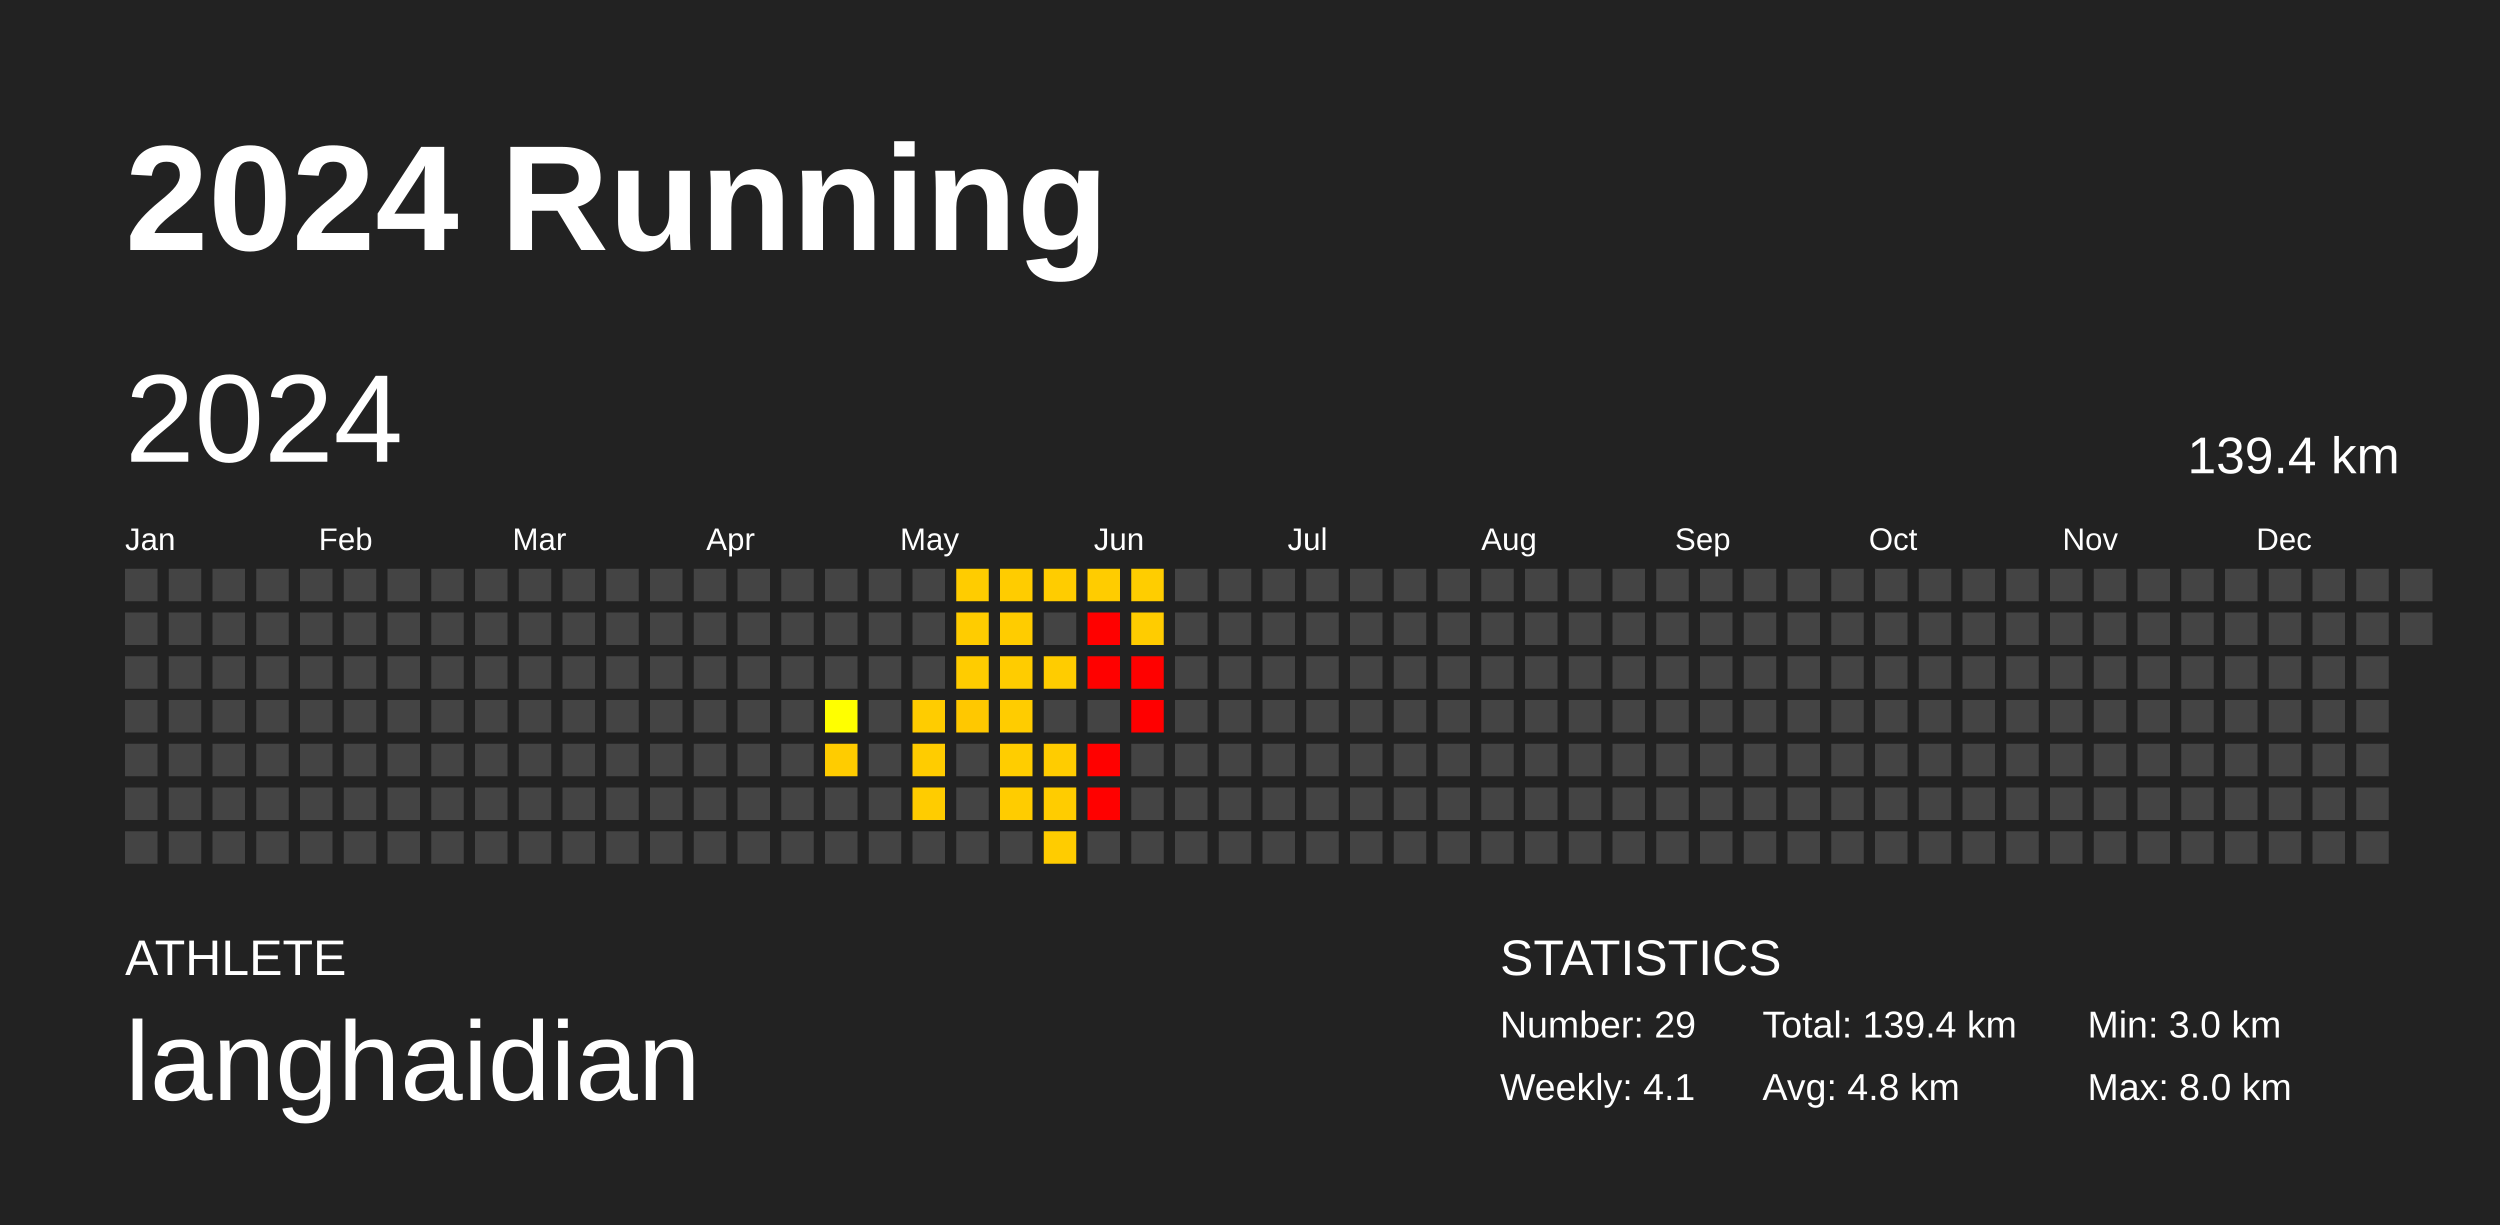
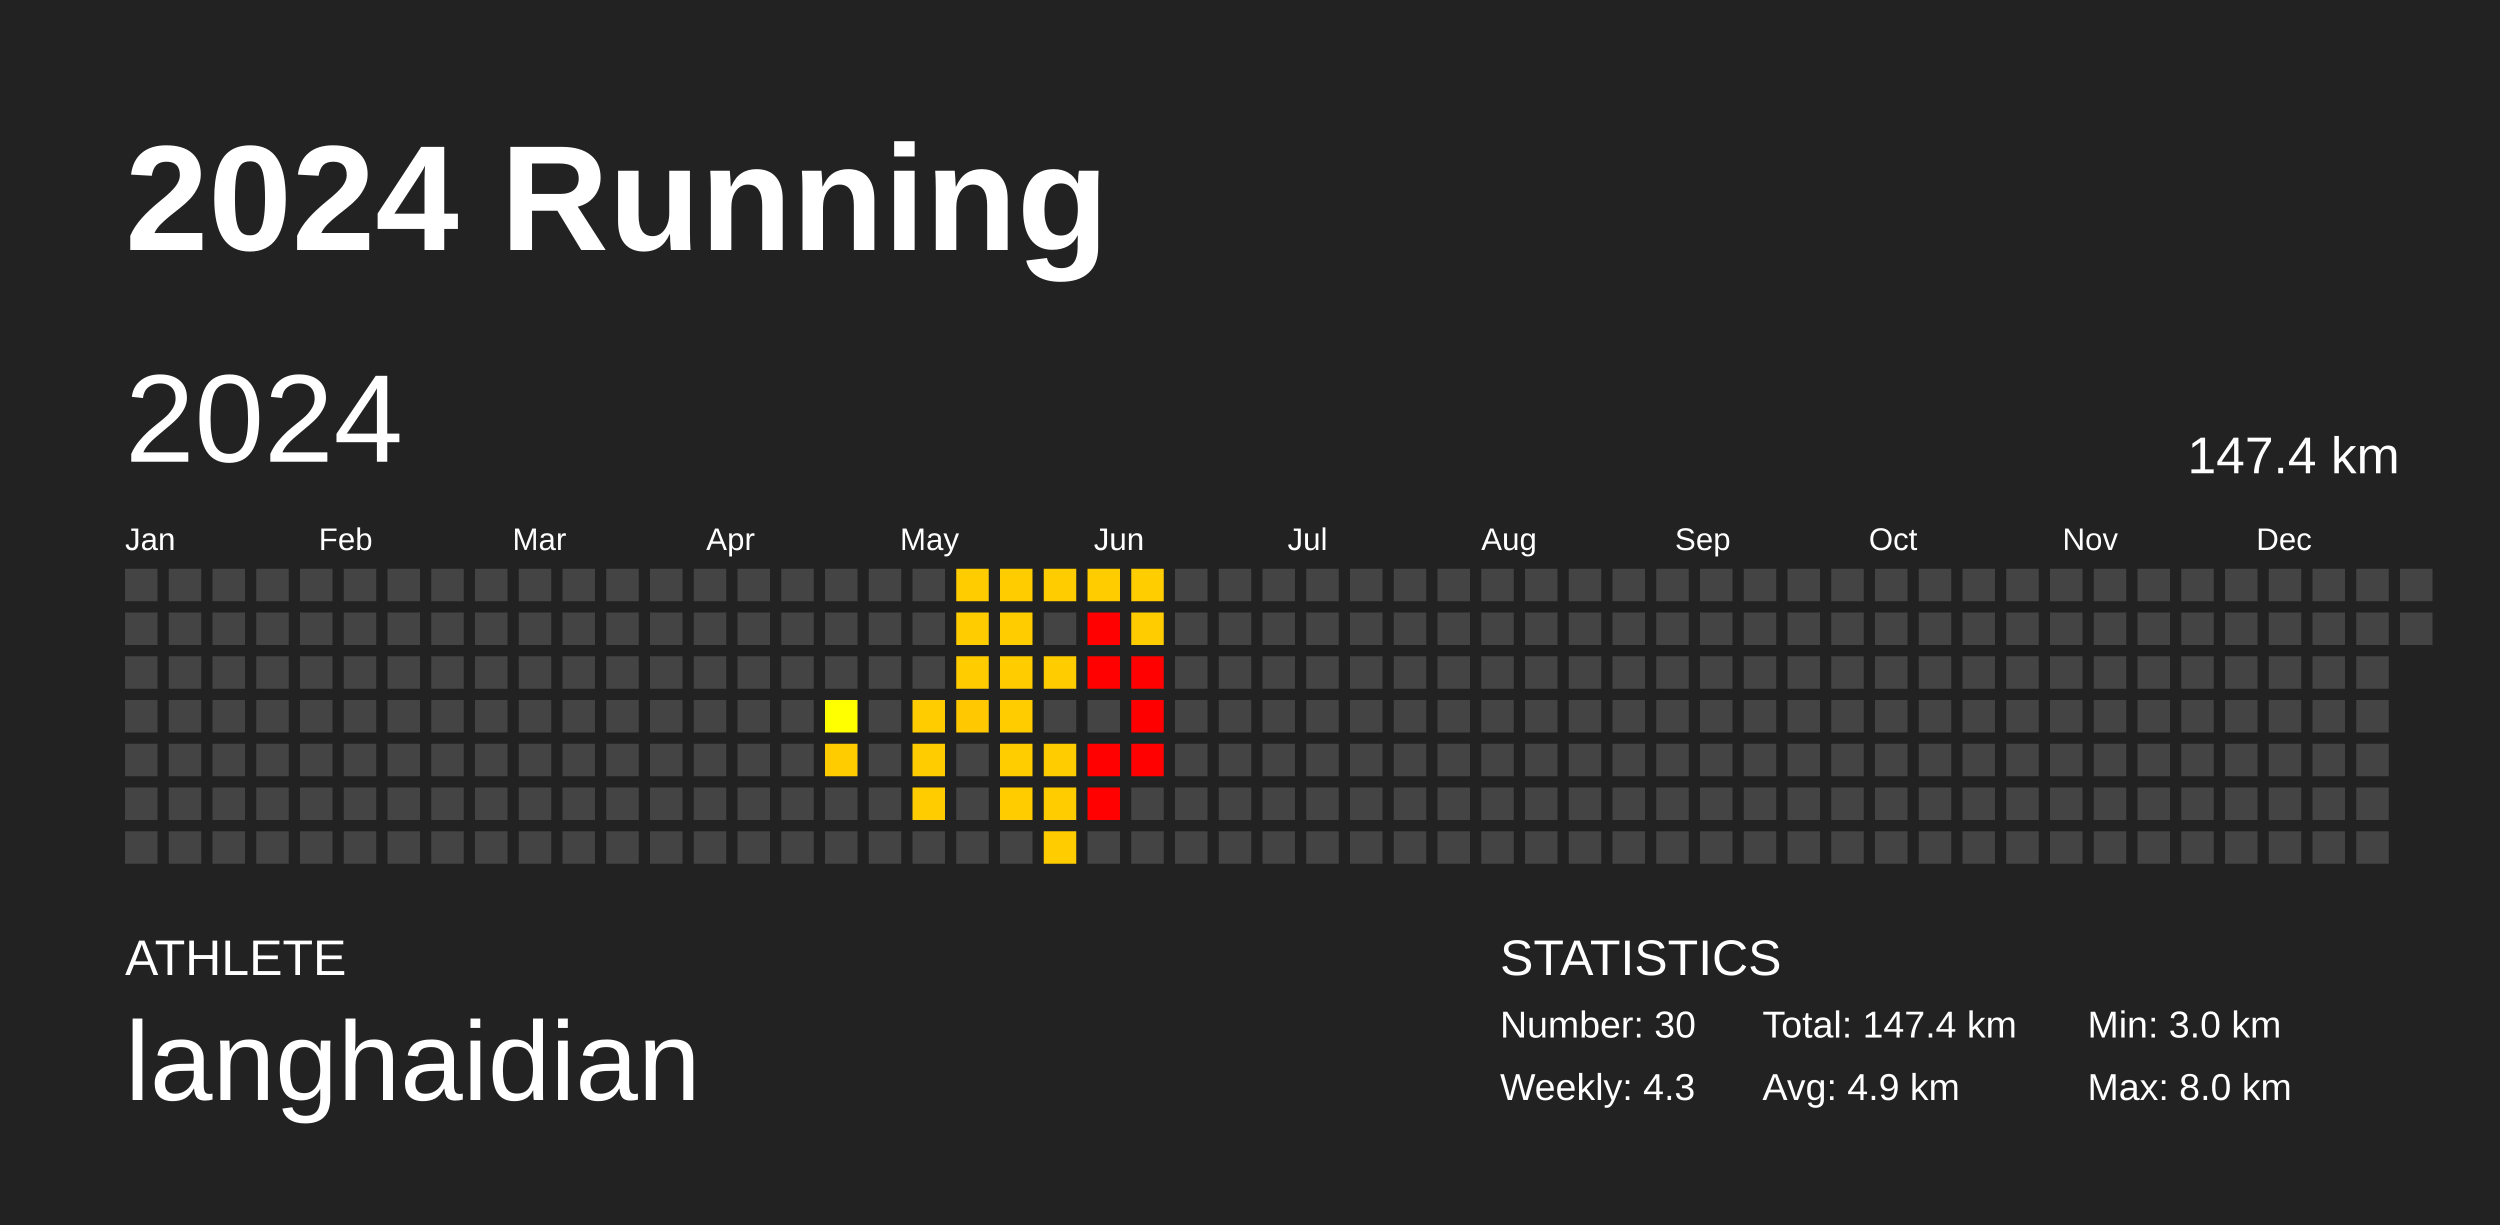
<svg xmlns="http://www.w3.org/2000/svg" baseProfile="full" height="98mm" version="1.1" viewBox="0,0,200,98" width="200mm">
  <defs />
  <rect fill="#222222" height="98" width="200" x="0" y="0" />
  <text fill="#FFFFFF" style="font-size:12px; font-family:Arial; font-weight:bold;" x="10" y="20">2024 Running</text>
  <text fill="#FFFFFF" style="font-size:4px; font-family:Arial" x="10" y="78">ATHLETE</text>
  <text fill="#FFFFFF" style="font-size:9px; font-family:Arial" x="10" y="88">langhaidian</text>
  <text fill="#FFFFFF" style="font-size:4px; font-family:Arial" x="120" y="78">STATISTICS</text>
-   <text fill="#FFFFFF" style="font-size:3px; font-family:Arial" x="120" y="83">Number: 29</text>
-   <text fill="#FFFFFF" style="font-size:3px; font-family:Arial" x="120" y="88">Weekly: 4.1</text>
-   <text fill="#FFFFFF" style="font-size:3px; font-family:Arial" x="141" y="83">Total: 139.4 km</text>
-   <text fill="#FFFFFF" style="font-size:3px; font-family:Arial" x="141" y="88">Avg: 4.8 km</text>
+   <text fill="#FFFFFF" style="font-size:3px; font-family:Arial" x="120" y="83">Number: 30</text>
+   <text fill="#FFFFFF" style="font-size:3px; font-family:Arial" x="120" y="88">Weekly: 4.3</text>
+   <text fill="#FFFFFF" style="font-size:3px; font-family:Arial" x="141" y="83">Total: 147.4 km</text>
+   <text fill="#FFFFFF" style="font-size:3px; font-family:Arial" x="141" y="88">Avg: 4.9 km</text>
  <text fill="#FFFFFF" style="font-size:3px; font-family:Arial" x="167" y="83">Min: 3.0 km</text>
  <text fill="#FFFFFF" style="font-size:3px; font-family:Arial" x="167" y="88">Max: 8.0 km</text>
  <text dominant-baseline="hanging" fill="#FFFFFF" style="font-size:10.0px; font-family:Arial;" x="10" y="30">2024</text>
-   <text dominant-baseline="hanging" fill="#FFFFFF" style="font-size:4.125px; font-family:Arial;" x="175" y="35">139.4 km</text>
+   <text dominant-baseline="hanging" fill="#FFFFFF" style="font-size:4.125px; font-family:Arial;" x="175" y="35">147.4 km</text>
  <text fill="#FFFFFF" style="font-size:2.5px; font-family:Arial" x="10.0" y="44">Jan</text>
  <text fill="#FFFFFF" style="font-size:2.5px; font-family:Arial" x="25.5" y="44">Feb</text>
  <text fill="#FFFFFF" style="font-size:2.5px; font-family:Arial" x="41.0" y="44">Mar</text>
  <text fill="#FFFFFF" style="font-size:2.5px; font-family:Arial" x="56.5" y="44">Apr</text>
  <text fill="#FFFFFF" style="font-size:2.5px; font-family:Arial" x="72.0" y="44">May</text>
  <text fill="#FFFFFF" style="font-size:2.5px; font-family:Arial" x="87.5" y="44">Jun</text>
  <text fill="#FFFFFF" style="font-size:2.5px; font-family:Arial" x="103.0" y="44">Jul</text>
  <text fill="#FFFFFF" style="font-size:2.5px; font-family:Arial" x="118.5" y="44">Aug</text>
  <text fill="#FFFFFF" style="font-size:2.5px; font-family:Arial" x="134.0" y="44">Sep</text>
  <text fill="#FFFFFF" style="font-size:2.5px; font-family:Arial" x="149.5" y="44">Oct</text>
  <text fill="#FFFFFF" style="font-size:2.5px; font-family:Arial" x="165.0" y="44">Nov</text>
  <text fill="#FFFFFF" style="font-size:2.5px; font-family:Arial" x="180.5" y="44">Dec</text>
  <rect fill="#444444" height="2.6" width="2.6" x="10.0" y="45.5" />
  <rect fill="#444444" height="2.6" width="2.6" x="10.0" y="49.0" />
  <rect fill="#444444" height="2.6" width="2.6" x="10.0" y="52.5" />
  <rect fill="#444444" height="2.6" width="2.6" x="10.0" y="56.0" />
  <rect fill="#444444" height="2.6" width="2.6" x="10.0" y="59.5" />
  <rect fill="#444444" height="2.6" width="2.6" x="10.0" y="63.0" />
  <rect fill="#444444" height="2.6" width="2.6" x="10.0" y="66.5" />
  <rect fill="#444444" height="2.6" width="2.6" x="13.5" y="45.5" />
  <rect fill="#444444" height="2.6" width="2.6" x="13.5" y="49.0" />
  <rect fill="#444444" height="2.6" width="2.6" x="13.5" y="52.5" />
  <rect fill="#444444" height="2.6" width="2.6" x="13.5" y="56.0" />
  <rect fill="#444444" height="2.6" width="2.6" x="13.5" y="59.5" />
  <rect fill="#444444" height="2.6" width="2.6" x="13.5" y="63.0" />
  <rect fill="#444444" height="2.6" width="2.6" x="13.5" y="66.5" />
  <rect fill="#444444" height="2.6" width="2.6" x="17.0" y="45.5" />
  <rect fill="#444444" height="2.6" width="2.6" x="17.0" y="49.0" />
  <rect fill="#444444" height="2.6" width="2.6" x="17.0" y="52.5" />
  <rect fill="#444444" height="2.6" width="2.6" x="17.0" y="56.0" />
  <rect fill="#444444" height="2.6" width="2.6" x="17.0" y="59.5" />
  <rect fill="#444444" height="2.6" width="2.6" x="17.0" y="63.0" />
  <rect fill="#444444" height="2.6" width="2.6" x="17.0" y="66.5" />
  <rect fill="#444444" height="2.6" width="2.6" x="20.5" y="45.5" />
  <rect fill="#444444" height="2.6" width="2.6" x="20.5" y="49.0" />
  <rect fill="#444444" height="2.6" width="2.6" x="20.5" y="52.5" />
  <rect fill="#444444" height="2.6" width="2.6" x="20.5" y="56.0" />
  <rect fill="#444444" height="2.6" width="2.6" x="20.5" y="59.5" />
  <rect fill="#444444" height="2.6" width="2.6" x="20.5" y="63.0" />
  <rect fill="#444444" height="2.6" width="2.6" x="20.5" y="66.5" />
  <rect fill="#444444" height="2.6" width="2.6" x="24.0" y="45.5" />
  <rect fill="#444444" height="2.6" width="2.6" x="24.0" y="49.0" />
  <rect fill="#444444" height="2.6" width="2.6" x="24.0" y="52.5" />
  <rect fill="#444444" height="2.6" width="2.6" x="24.0" y="56.0" />
  <rect fill="#444444" height="2.6" width="2.6" x="24.0" y="59.5" />
  <rect fill="#444444" height="2.6" width="2.6" x="24.0" y="63.0" />
  <rect fill="#444444" height="2.6" width="2.6" x="24.0" y="66.5" />
  <rect fill="#444444" height="2.6" width="2.6" x="27.5" y="45.5" />
  <rect fill="#444444" height="2.6" width="2.6" x="27.5" y="49.0" />
  <rect fill="#444444" height="2.6" width="2.6" x="27.5" y="52.5" />
  <rect fill="#444444" height="2.6" width="2.6" x="27.5" y="56.0" />
  <rect fill="#444444" height="2.6" width="2.6" x="27.5" y="59.5" />
  <rect fill="#444444" height="2.6" width="2.6" x="27.5" y="63.0" />
  <rect fill="#444444" height="2.6" width="2.6" x="27.5" y="66.5" />
  <rect fill="#444444" height="2.6" width="2.6" x="31.0" y="45.5" />
  <rect fill="#444444" height="2.6" width="2.6" x="31.0" y="49.0" />
  <rect fill="#444444" height="2.6" width="2.6" x="31.0" y="52.5" />
  <rect fill="#444444" height="2.6" width="2.6" x="31.0" y="56.0" />
  <rect fill="#444444" height="2.6" width="2.6" x="31.0" y="59.5" />
  <rect fill="#444444" height="2.6" width="2.6" x="31.0" y="63.0" />
  <rect fill="#444444" height="2.6" width="2.6" x="31.0" y="66.5" />
  <rect fill="#444444" height="2.6" width="2.6" x="34.5" y="45.5" />
  <rect fill="#444444" height="2.6" width="2.6" x="34.5" y="49.0" />
  <rect fill="#444444" height="2.6" width="2.6" x="34.5" y="52.5" />
  <rect fill="#444444" height="2.6" width="2.6" x="34.5" y="56.0" />
  <rect fill="#444444" height="2.6" width="2.6" x="34.5" y="59.5" />
  <rect fill="#444444" height="2.6" width="2.6" x="34.5" y="63.0" />
  <rect fill="#444444" height="2.6" width="2.6" x="34.5" y="66.5" />
  <rect fill="#444444" height="2.6" width="2.6" x="38.0" y="45.5" />
  <rect fill="#444444" height="2.6" width="2.6" x="38.0" y="49.0" />
  <rect fill="#444444" height="2.6" width="2.6" x="38.0" y="52.5" />
  <rect fill="#444444" height="2.6" width="2.6" x="38.0" y="56.0" />
  <rect fill="#444444" height="2.6" width="2.6" x="38.0" y="59.5" />
  <rect fill="#444444" height="2.6" width="2.6" x="38.0" y="63.0" />
  <rect fill="#444444" height="2.6" width="2.6" x="38.0" y="66.5" />
  <rect fill="#444444" height="2.6" width="2.6" x="41.5" y="45.5" />
  <rect fill="#444444" height="2.6" width="2.6" x="41.5" y="49.0" />
  <rect fill="#444444" height="2.6" width="2.6" x="41.5" y="52.5" />
  <rect fill="#444444" height="2.6" width="2.6" x="41.5" y="56.0" />
  <rect fill="#444444" height="2.6" width="2.6" x="41.5" y="59.5" />
  <rect fill="#444444" height="2.6" width="2.6" x="41.5" y="63.0" />
  <rect fill="#444444" height="2.6" width="2.6" x="41.5" y="66.5" />
  <rect fill="#444444" height="2.6" width="2.6" x="45.0" y="45.5" />
  <rect fill="#444444" height="2.6" width="2.6" x="45.0" y="49.0" />
  <rect fill="#444444" height="2.6" width="2.6" x="45.0" y="52.5" />
  <rect fill="#444444" height="2.6" width="2.6" x="45.0" y="56.0" />
  <rect fill="#444444" height="2.6" width="2.6" x="45.0" y="59.5" />
  <rect fill="#444444" height="2.6" width="2.6" x="45.0" y="63.0" />
  <rect fill="#444444" height="2.6" width="2.6" x="45.0" y="66.5" />
  <rect fill="#444444" height="2.6" width="2.6" x="48.5" y="45.5" />
  <rect fill="#444444" height="2.6" width="2.6" x="48.5" y="49.0" />
  <rect fill="#444444" height="2.6" width="2.6" x="48.5" y="52.5" />
  <rect fill="#444444" height="2.6" width="2.6" x="48.5" y="56.0" />
  <rect fill="#444444" height="2.6" width="2.6" x="48.5" y="59.5" />
  <rect fill="#444444" height="2.6" width="2.6" x="48.5" y="63.0" />
  <rect fill="#444444" height="2.6" width="2.6" x="48.5" y="66.5" />
  <rect fill="#444444" height="2.6" width="2.6" x="52.0" y="45.5" />
  <rect fill="#444444" height="2.6" width="2.6" x="52.0" y="49.0" />
  <rect fill="#444444" height="2.6" width="2.6" x="52.0" y="52.5" />
  <rect fill="#444444" height="2.6" width="2.6" x="52.0" y="56.0" />
  <rect fill="#444444" height="2.6" width="2.6" x="52.0" y="59.5" />
  <rect fill="#444444" height="2.6" width="2.6" x="52.0" y="63.0" />
  <rect fill="#444444" height="2.6" width="2.6" x="52.0" y="66.5" />
  <rect fill="#444444" height="2.6" width="2.6" x="55.5" y="45.5" />
  <rect fill="#444444" height="2.6" width="2.6" x="55.5" y="49.0" />
  <rect fill="#444444" height="2.6" width="2.6" x="55.5" y="52.5" />
  <rect fill="#444444" height="2.6" width="2.6" x="55.5" y="56.0" />
  <rect fill="#444444" height="2.6" width="2.6" x="55.5" y="59.5" />
  <rect fill="#444444" height="2.6" width="2.6" x="55.5" y="63.0" />
  <rect fill="#444444" height="2.6" width="2.6" x="55.5" y="66.5" />
  <rect fill="#444444" height="2.6" width="2.6" x="59.0" y="45.5" />
  <rect fill="#444444" height="2.6" width="2.6" x="59.0" y="49.0" />
  <rect fill="#444444" height="2.6" width="2.6" x="59.0" y="52.5" />
  <rect fill="#444444" height="2.6" width="2.6" x="59.0" y="56.0" />
  <rect fill="#444444" height="2.6" width="2.6" x="59.0" y="59.5" />
  <rect fill="#444444" height="2.6" width="2.6" x="59.0" y="63.0" />
  <rect fill="#444444" height="2.6" width="2.6" x="59.0" y="66.5" />
  <rect fill="#444444" height="2.6" width="2.6" x="62.5" y="45.5" />
  <rect fill="#444444" height="2.6" width="2.6" x="62.5" y="49.0" />
  <rect fill="#444444" height="2.6" width="2.6" x="62.5" y="52.5" />
  <rect fill="#444444" height="2.6" width="2.6" x="62.5" y="56.0" />
  <rect fill="#444444" height="2.6" width="2.6" x="62.5" y="59.5" />
  <rect fill="#444444" height="2.6" width="2.6" x="62.5" y="63.0" />
  <rect fill="#444444" height="2.6" width="2.6" x="62.5" y="66.5" />
  <rect fill="#444444" height="2.6" width="2.6" x="66.0" y="45.5" />
  <rect fill="#444444" height="2.6" width="2.6" x="66.0" y="49.0" />
  <rect fill="#444444" height="2.6" width="2.6" x="66.0" y="52.5" />
  <rect fill="#ffff00" height="2.6" width="2.6" x="66.0" y="56.0" />
  <rect fill="#ffcc00" height="2.6" width="2.6" x="66.0" y="59.5" />
  <rect fill="#444444" height="2.6" width="2.6" x="66.0" y="63.0" />
  <rect fill="#444444" height="2.6" width="2.6" x="66.0" y="66.5" />
  <rect fill="#444444" height="2.6" width="2.6" x="69.5" y="45.5" />
  <rect fill="#444444" height="2.6" width="2.6" x="69.5" y="49.0" />
  <rect fill="#444444" height="2.6" width="2.6" x="69.5" y="52.5" />
  <rect fill="#444444" height="2.6" width="2.6" x="69.5" y="56.0" />
  <rect fill="#444444" height="2.6" width="2.6" x="69.5" y="59.5" />
  <rect fill="#444444" height="2.6" width="2.6" x="69.5" y="63.0" />
  <rect fill="#444444" height="2.6" width="2.6" x="69.5" y="66.5" />
  <rect fill="#444444" height="2.6" width="2.6" x="73.0" y="45.5" />
  <rect fill="#444444" height="2.6" width="2.6" x="73.0" y="49.0" />
  <rect fill="#444444" height="2.6" width="2.6" x="73.0" y="52.5" />
  <rect fill="#ffcc00" height="2.6" width="2.6" x="73.0" y="56.0" />
  <rect fill="#ffcc00" height="2.6" width="2.6" x="73.0" y="59.5" />
  <rect fill="#ffcc00" height="2.6" width="2.6" x="73.0" y="63.0" />
  <rect fill="#444444" height="2.6" width="2.6" x="73.0" y="66.5" />
  <rect fill="#ffcc00" height="2.6" width="2.6" x="76.5" y="45.5" />
  <rect fill="#ffcc00" height="2.6" width="2.6" x="76.5" y="49.0" />
  <rect fill="#ffcc00" height="2.6" width="2.6" x="76.5" y="52.5" />
  <rect fill="#ffc800" height="2.6" width="2.6" x="76.5" y="56.0" />
  <rect fill="#444444" height="2.6" width="2.6" x="76.5" y="59.5" />
  <rect fill="#444444" height="2.6" width="2.6" x="76.5" y="63.0" />
  <rect fill="#444444" height="2.6" width="2.6" x="76.5" y="66.5" />
  <rect fill="#ffcc00" height="2.6" width="2.6" x="80.0" y="45.5" />
  <rect fill="#ffcc00" height="2.6" width="2.6" x="80.0" y="49.0" />
  <rect fill="#ffcc00" height="2.6" width="2.6" x="80.0" y="52.5" />
  <rect fill="#ffcc00" height="2.6" width="2.6" x="80.0" y="56.0" />
  <rect fill="#ffcd00" height="2.6" width="2.6" x="80.0" y="59.5" />
  <rect fill="#ffcc00" height="2.6" width="2.6" x="80.0" y="63.0" />
  <rect fill="#444444" height="2.6" width="2.6" x="80.0" y="66.5" />
  <rect fill="#ffcc00" height="2.6" width="2.6" x="83.5" y="45.5" />
  <rect fill="#444444" height="2.6" width="2.6" x="83.5" y="49.0" />
  <rect fill="#ffcc00" height="2.6" width="2.6" x="83.5" y="52.5" />
  <rect fill="#444444" height="2.6" width="2.6" x="83.5" y="56.0" />
  <rect fill="#ffcc00" height="2.6" width="2.6" x="83.5" y="59.5" />
  <rect fill="#ffcc00" height="2.6" width="2.6" x="83.5" y="63.0" />
  <rect fill="#ffcc00" height="2.6" width="2.6" x="83.5" y="66.5" />
  <rect fill="#ffcc00" height="2.6" width="2.6" x="87.0" y="45.5" />
  <rect fill="#ff0100" height="2.6" width="2.6" x="87.0" y="49.0" />
  <rect fill="#ff0100" height="2.6" width="2.6" x="87.0" y="52.5" />
  <rect fill="#444444" height="2.6" width="2.6" x="87.0" y="56.0" />
  <rect fill="#ff0100" height="2.6" width="2.6" x="87.0" y="59.5" />
  <rect fill="#ff0100" height="2.6" width="2.6" x="87.0" y="63.0" />
  <rect fill="#444444" height="2.6" width="2.6" x="87.0" y="66.5" />
  <rect fill="#ffcd00" height="2.6" width="2.6" x="90.5" y="45.5" />
  <rect fill="#ffcc00" height="2.6" width="2.6" x="90.5" y="49.0" />
  <rect fill="#ff0100" height="2.6" width="2.6" x="90.5" y="52.5" />
  <rect fill="#ff0000" height="2.6" width="2.6" x="90.5" y="56.0" />
-   <rect fill="#444444" height="2.6" width="2.6" x="90.5" y="59.5" />
+   <rect fill="#ff0100" height="2.6" width="2.6" x="90.5" y="59.5" />
  <rect fill="#444444" height="2.6" width="2.6" x="90.5" y="63.0" />
  <rect fill="#444444" height="2.6" width="2.6" x="90.5" y="66.5" />
  <rect fill="#444444" height="2.6" width="2.6" x="94.0" y="45.5" />
  <rect fill="#444444" height="2.6" width="2.6" x="94.0" y="49.0" />
  <rect fill="#444444" height="2.6" width="2.6" x="94.0" y="52.5" />
  <rect fill="#444444" height="2.6" width="2.6" x="94.0" y="56.0" />
  <rect fill="#444444" height="2.6" width="2.6" x="94.0" y="59.5" />
  <rect fill="#444444" height="2.6" width="2.6" x="94.0" y="63.0" />
  <rect fill="#444444" height="2.6" width="2.6" x="94.0" y="66.5" />
  <rect fill="#444444" height="2.6" width="2.6" x="97.5" y="45.5" />
  <rect fill="#444444" height="2.6" width="2.6" x="97.5" y="49.0" />
  <rect fill="#444444" height="2.6" width="2.6" x="97.5" y="52.5" />
  <rect fill="#444444" height="2.6" width="2.6" x="97.5" y="56.0" />
  <rect fill="#444444" height="2.6" width="2.6" x="97.5" y="59.5" />
  <rect fill="#444444" height="2.6" width="2.6" x="97.5" y="63.0" />
  <rect fill="#444444" height="2.6" width="2.6" x="97.5" y="66.5" />
  <rect fill="#444444" height="2.6" width="2.6" x="101.0" y="45.5" />
  <rect fill="#444444" height="2.6" width="2.6" x="101.0" y="49.0" />
  <rect fill="#444444" height="2.6" width="2.6" x="101.0" y="52.5" />
  <rect fill="#444444" height="2.6" width="2.6" x="101.0" y="56.0" />
  <rect fill="#444444" height="2.6" width="2.6" x="101.0" y="59.5" />
  <rect fill="#444444" height="2.6" width="2.6" x="101.0" y="63.0" />
  <rect fill="#444444" height="2.6" width="2.6" x="101.0" y="66.5" />
  <rect fill="#444444" height="2.6" width="2.6" x="104.5" y="45.5" />
  <rect fill="#444444" height="2.6" width="2.6" x="104.5" y="49.0" />
  <rect fill="#444444" height="2.6" width="2.6" x="104.5" y="52.5" />
  <rect fill="#444444" height="2.6" width="2.6" x="104.5" y="56.0" />
  <rect fill="#444444" height="2.6" width="2.6" x="104.5" y="59.5" />
  <rect fill="#444444" height="2.6" width="2.6" x="104.5" y="63.0" />
  <rect fill="#444444" height="2.6" width="2.6" x="104.5" y="66.5" />
  <rect fill="#444444" height="2.6" width="2.6" x="108.0" y="45.5" />
  <rect fill="#444444" height="2.6" width="2.6" x="108.0" y="49.0" />
  <rect fill="#444444" height="2.6" width="2.6" x="108.0" y="52.5" />
  <rect fill="#444444" height="2.6" width="2.6" x="108.0" y="56.0" />
  <rect fill="#444444" height="2.6" width="2.6" x="108.0" y="59.5" />
  <rect fill="#444444" height="2.6" width="2.6" x="108.0" y="63.0" />
  <rect fill="#444444" height="2.6" width="2.6" x="108.0" y="66.5" />
  <rect fill="#444444" height="2.6" width="2.6" x="111.5" y="45.5" />
  <rect fill="#444444" height="2.6" width="2.6" x="111.5" y="49.0" />
  <rect fill="#444444" height="2.6" width="2.6" x="111.5" y="52.5" />
  <rect fill="#444444" height="2.6" width="2.6" x="111.5" y="56.0" />
  <rect fill="#444444" height="2.6" width="2.6" x="111.5" y="59.5" />
  <rect fill="#444444" height="2.6" width="2.6" x="111.5" y="63.0" />
  <rect fill="#444444" height="2.6" width="2.6" x="111.5" y="66.5" />
  <rect fill="#444444" height="2.6" width="2.6" x="115.0" y="45.5" />
  <rect fill="#444444" height="2.6" width="2.6" x="115.0" y="49.0" />
  <rect fill="#444444" height="2.6" width="2.6" x="115.0" y="52.5" />
  <rect fill="#444444" height="2.6" width="2.6" x="115.0" y="56.0" />
  <rect fill="#444444" height="2.6" width="2.6" x="115.0" y="59.5" />
  <rect fill="#444444" height="2.6" width="2.6" x="115.0" y="63.0" />
  <rect fill="#444444" height="2.6" width="2.6" x="115.0" y="66.5" />
  <rect fill="#444444" height="2.6" width="2.6" x="118.5" y="45.5" />
  <rect fill="#444444" height="2.6" width="2.6" x="118.5" y="49.0" />
  <rect fill="#444444" height="2.6" width="2.6" x="118.5" y="52.5" />
  <rect fill="#444444" height="2.6" width="2.6" x="118.5" y="56.0" />
  <rect fill="#444444" height="2.6" width="2.6" x="118.5" y="59.5" />
  <rect fill="#444444" height="2.6" width="2.6" x="118.5" y="63.0" />
  <rect fill="#444444" height="2.6" width="2.6" x="118.5" y="66.5" />
  <rect fill="#444444" height="2.6" width="2.6" x="122.0" y="45.5" />
  <rect fill="#444444" height="2.6" width="2.6" x="122.0" y="49.0" />
  <rect fill="#444444" height="2.6" width="2.6" x="122.0" y="52.5" />
  <rect fill="#444444" height="2.6" width="2.6" x="122.0" y="56.0" />
  <rect fill="#444444" height="2.6" width="2.6" x="122.0" y="59.5" />
  <rect fill="#444444" height="2.6" width="2.6" x="122.0" y="63.0" />
  <rect fill="#444444" height="2.6" width="2.6" x="122.0" y="66.5" />
  <rect fill="#444444" height="2.6" width="2.6" x="125.5" y="45.5" />
  <rect fill="#444444" height="2.6" width="2.6" x="125.5" y="49.0" />
  <rect fill="#444444" height="2.6" width="2.6" x="125.5" y="52.5" />
  <rect fill="#444444" height="2.6" width="2.6" x="125.5" y="56.0" />
  <rect fill="#444444" height="2.6" width="2.6" x="125.5" y="59.5" />
  <rect fill="#444444" height="2.6" width="2.6" x="125.5" y="63.0" />
  <rect fill="#444444" height="2.6" width="2.6" x="125.5" y="66.5" />
  <rect fill="#444444" height="2.6" width="2.6" x="129.0" y="45.5" />
  <rect fill="#444444" height="2.6" width="2.6" x="129.0" y="49.0" />
  <rect fill="#444444" height="2.6" width="2.6" x="129.0" y="52.5" />
  <rect fill="#444444" height="2.6" width="2.6" x="129.0" y="56.0" />
  <rect fill="#444444" height="2.6" width="2.6" x="129.0" y="59.5" />
  <rect fill="#444444" height="2.6" width="2.6" x="129.0" y="63.0" />
  <rect fill="#444444" height="2.6" width="2.6" x="129.0" y="66.5" />
  <rect fill="#444444" height="2.6" width="2.6" x="132.5" y="45.5" />
  <rect fill="#444444" height="2.6" width="2.6" x="132.5" y="49.0" />
  <rect fill="#444444" height="2.6" width="2.6" x="132.5" y="52.5" />
  <rect fill="#444444" height="2.6" width="2.6" x="132.5" y="56.0" />
  <rect fill="#444444" height="2.6" width="2.6" x="132.5" y="59.5" />
  <rect fill="#444444" height="2.6" width="2.6" x="132.5" y="63.0" />
  <rect fill="#444444" height="2.6" width="2.6" x="132.5" y="66.5" />
  <rect fill="#444444" height="2.6" width="2.6" x="136.0" y="45.5" />
  <rect fill="#444444" height="2.6" width="2.6" x="136.0" y="49.0" />
  <rect fill="#444444" height="2.6" width="2.6" x="136.0" y="52.5" />
  <rect fill="#444444" height="2.6" width="2.6" x="136.0" y="56.0" />
  <rect fill="#444444" height="2.6" width="2.6" x="136.0" y="59.5" />
  <rect fill="#444444" height="2.6" width="2.6" x="136.0" y="63.0" />
  <rect fill="#444444" height="2.6" width="2.6" x="136.0" y="66.5" />
  <rect fill="#444444" height="2.6" width="2.6" x="139.5" y="45.5" />
  <rect fill="#444444" height="2.6" width="2.6" x="139.5" y="49.0" />
  <rect fill="#444444" height="2.6" width="2.6" x="139.5" y="52.5" />
  <rect fill="#444444" height="2.6" width="2.6" x="139.5" y="56.0" />
  <rect fill="#444444" height="2.6" width="2.6" x="139.5" y="59.5" />
  <rect fill="#444444" height="2.6" width="2.6" x="139.5" y="63.0" />
  <rect fill="#444444" height="2.6" width="2.6" x="139.5" y="66.5" />
  <rect fill="#444444" height="2.6" width="2.6" x="143.0" y="45.5" />
  <rect fill="#444444" height="2.6" width="2.6" x="143.0" y="49.0" />
  <rect fill="#444444" height="2.6" width="2.6" x="143.0" y="52.5" />
  <rect fill="#444444" height="2.6" width="2.6" x="143.0" y="56.0" />
  <rect fill="#444444" height="2.6" width="2.6" x="143.0" y="59.5" />
  <rect fill="#444444" height="2.6" width="2.6" x="143.0" y="63.0" />
  <rect fill="#444444" height="2.6" width="2.6" x="143.0" y="66.5" />
  <rect fill="#444444" height="2.6" width="2.6" x="146.5" y="45.5" />
  <rect fill="#444444" height="2.6" width="2.6" x="146.5" y="49.0" />
  <rect fill="#444444" height="2.6" width="2.6" x="146.5" y="52.5" />
  <rect fill="#444444" height="2.6" width="2.6" x="146.5" y="56.0" />
  <rect fill="#444444" height="2.6" width="2.6" x="146.5" y="59.5" />
  <rect fill="#444444" height="2.6" width="2.6" x="146.5" y="63.0" />
  <rect fill="#444444" height="2.6" width="2.6" x="146.5" y="66.5" />
  <rect fill="#444444" height="2.6" width="2.6" x="150.0" y="45.5" />
  <rect fill="#444444" height="2.6" width="2.6" x="150.0" y="49.0" />
  <rect fill="#444444" height="2.6" width="2.6" x="150.0" y="52.5" />
  <rect fill="#444444" height="2.6" width="2.6" x="150.0" y="56.0" />
  <rect fill="#444444" height="2.6" width="2.6" x="150.0" y="59.5" />
  <rect fill="#444444" height="2.6" width="2.6" x="150.0" y="63.0" />
  <rect fill="#444444" height="2.6" width="2.6" x="150.0" y="66.5" />
  <rect fill="#444444" height="2.6" width="2.6" x="153.5" y="45.5" />
  <rect fill="#444444" height="2.6" width="2.6" x="153.5" y="49.0" />
  <rect fill="#444444" height="2.6" width="2.6" x="153.5" y="52.5" />
  <rect fill="#444444" height="2.6" width="2.6" x="153.5" y="56.0" />
  <rect fill="#444444" height="2.6" width="2.6" x="153.5" y="59.5" />
  <rect fill="#444444" height="2.6" width="2.6" x="153.5" y="63.0" />
  <rect fill="#444444" height="2.6" width="2.6" x="153.5" y="66.5" />
  <rect fill="#444444" height="2.6" width="2.6" x="157.0" y="45.5" />
  <rect fill="#444444" height="2.6" width="2.6" x="157.0" y="49.0" />
  <rect fill="#444444" height="2.6" width="2.6" x="157.0" y="52.5" />
  <rect fill="#444444" height="2.6" width="2.6" x="157.0" y="56.0" />
  <rect fill="#444444" height="2.6" width="2.6" x="157.0" y="59.5" />
  <rect fill="#444444" height="2.6" width="2.6" x="157.0" y="63.0" />
  <rect fill="#444444" height="2.6" width="2.6" x="157.0" y="66.5" />
  <rect fill="#444444" height="2.6" width="2.6" x="160.5" y="45.5" />
  <rect fill="#444444" height="2.6" width="2.6" x="160.5" y="49.0" />
  <rect fill="#444444" height="2.6" width="2.6" x="160.5" y="52.5" />
  <rect fill="#444444" height="2.6" width="2.6" x="160.5" y="56.0" />
  <rect fill="#444444" height="2.6" width="2.6" x="160.5" y="59.5" />
  <rect fill="#444444" height="2.6" width="2.6" x="160.5" y="63.0" />
  <rect fill="#444444" height="2.6" width="2.6" x="160.5" y="66.5" />
  <rect fill="#444444" height="2.6" width="2.6" x="164.0" y="45.5" />
  <rect fill="#444444" height="2.6" width="2.6" x="164.0" y="49.0" />
  <rect fill="#444444" height="2.6" width="2.6" x="164.0" y="52.5" />
  <rect fill="#444444" height="2.6" width="2.6" x="164.0" y="56.0" />
  <rect fill="#444444" height="2.6" width="2.6" x="164.0" y="59.5" />
  <rect fill="#444444" height="2.6" width="2.6" x="164.0" y="63.0" />
  <rect fill="#444444" height="2.6" width="2.6" x="164.0" y="66.5" />
  <rect fill="#444444" height="2.6" width="2.6" x="167.5" y="45.5" />
  <rect fill="#444444" height="2.6" width="2.6" x="167.5" y="49.0" />
  <rect fill="#444444" height="2.6" width="2.6" x="167.5" y="52.5" />
  <rect fill="#444444" height="2.6" width="2.6" x="167.5" y="56.0" />
  <rect fill="#444444" height="2.6" width="2.6" x="167.5" y="59.5" />
  <rect fill="#444444" height="2.6" width="2.6" x="167.5" y="63.0" />
  <rect fill="#444444" height="2.6" width="2.6" x="167.5" y="66.5" />
  <rect fill="#444444" height="2.6" width="2.6" x="171.0" y="45.5" />
  <rect fill="#444444" height="2.6" width="2.6" x="171.0" y="49.0" />
  <rect fill="#444444" height="2.6" width="2.6" x="171.0" y="52.5" />
  <rect fill="#444444" height="2.6" width="2.6" x="171.0" y="56.0" />
  <rect fill="#444444" height="2.6" width="2.6" x="171.0" y="59.5" />
  <rect fill="#444444" height="2.6" width="2.6" x="171.0" y="63.0" />
  <rect fill="#444444" height="2.6" width="2.6" x="171.0" y="66.5" />
  <rect fill="#444444" height="2.6" width="2.6" x="174.5" y="45.5" />
  <rect fill="#444444" height="2.6" width="2.6" x="174.5" y="49.0" />
  <rect fill="#444444" height="2.6" width="2.6" x="174.5" y="52.5" />
  <rect fill="#444444" height="2.6" width="2.6" x="174.5" y="56.0" />
  <rect fill="#444444" height="2.6" width="2.6" x="174.5" y="59.5" />
  <rect fill="#444444" height="2.6" width="2.6" x="174.5" y="63.0" />
  <rect fill="#444444" height="2.6" width="2.6" x="174.5" y="66.5" />
  <rect fill="#444444" height="2.6" width="2.6" x="178.0" y="45.5" />
  <rect fill="#444444" height="2.6" width="2.6" x="178.0" y="49.0" />
  <rect fill="#444444" height="2.6" width="2.6" x="178.0" y="52.5" />
  <rect fill="#444444" height="2.6" width="2.6" x="178.0" y="56.0" />
  <rect fill="#444444" height="2.6" width="2.6" x="178.0" y="59.5" />
  <rect fill="#444444" height="2.6" width="2.6" x="178.0" y="63.0" />
  <rect fill="#444444" height="2.6" width="2.6" x="178.0" y="66.5" />
  <rect fill="#444444" height="2.6" width="2.6" x="181.5" y="45.5" />
  <rect fill="#444444" height="2.6" width="2.6" x="181.5" y="49.0" />
  <rect fill="#444444" height="2.6" width="2.6" x="181.5" y="52.5" />
  <rect fill="#444444" height="2.6" width="2.6" x="181.5" y="56.0" />
  <rect fill="#444444" height="2.6" width="2.6" x="181.5" y="59.5" />
  <rect fill="#444444" height="2.6" width="2.6" x="181.5" y="63.0" />
  <rect fill="#444444" height="2.6" width="2.6" x="181.5" y="66.5" />
  <rect fill="#444444" height="2.6" width="2.6" x="185.0" y="45.5" />
  <rect fill="#444444" height="2.6" width="2.6" x="185.0" y="49.0" />
  <rect fill="#444444" height="2.6" width="2.6" x="185.0" y="52.5" />
  <rect fill="#444444" height="2.6" width="2.6" x="185.0" y="56.0" />
  <rect fill="#444444" height="2.6" width="2.6" x="185.0" y="59.5" />
  <rect fill="#444444" height="2.6" width="2.6" x="185.0" y="63.0" />
  <rect fill="#444444" height="2.6" width="2.6" x="185.0" y="66.5" />
  <rect fill="#444444" height="2.6" width="2.6" x="188.5" y="45.5" />
  <rect fill="#444444" height="2.6" width="2.6" x="188.5" y="49.0" />
  <rect fill="#444444" height="2.6" width="2.6" x="188.5" y="52.5" />
  <rect fill="#444444" height="2.6" width="2.6" x="188.5" y="56.0" />
  <rect fill="#444444" height="2.6" width="2.6" x="188.5" y="59.5" />
  <rect fill="#444444" height="2.6" width="2.6" x="188.5" y="63.0" />
  <rect fill="#444444" height="2.6" width="2.6" x="188.5" y="66.5" />
  <rect fill="#444444" height="2.6" width="2.6" x="192.0" y="45.5" />
  <rect fill="#444444" height="2.6" width="2.6" x="192.0" y="49.0" />
</svg>
